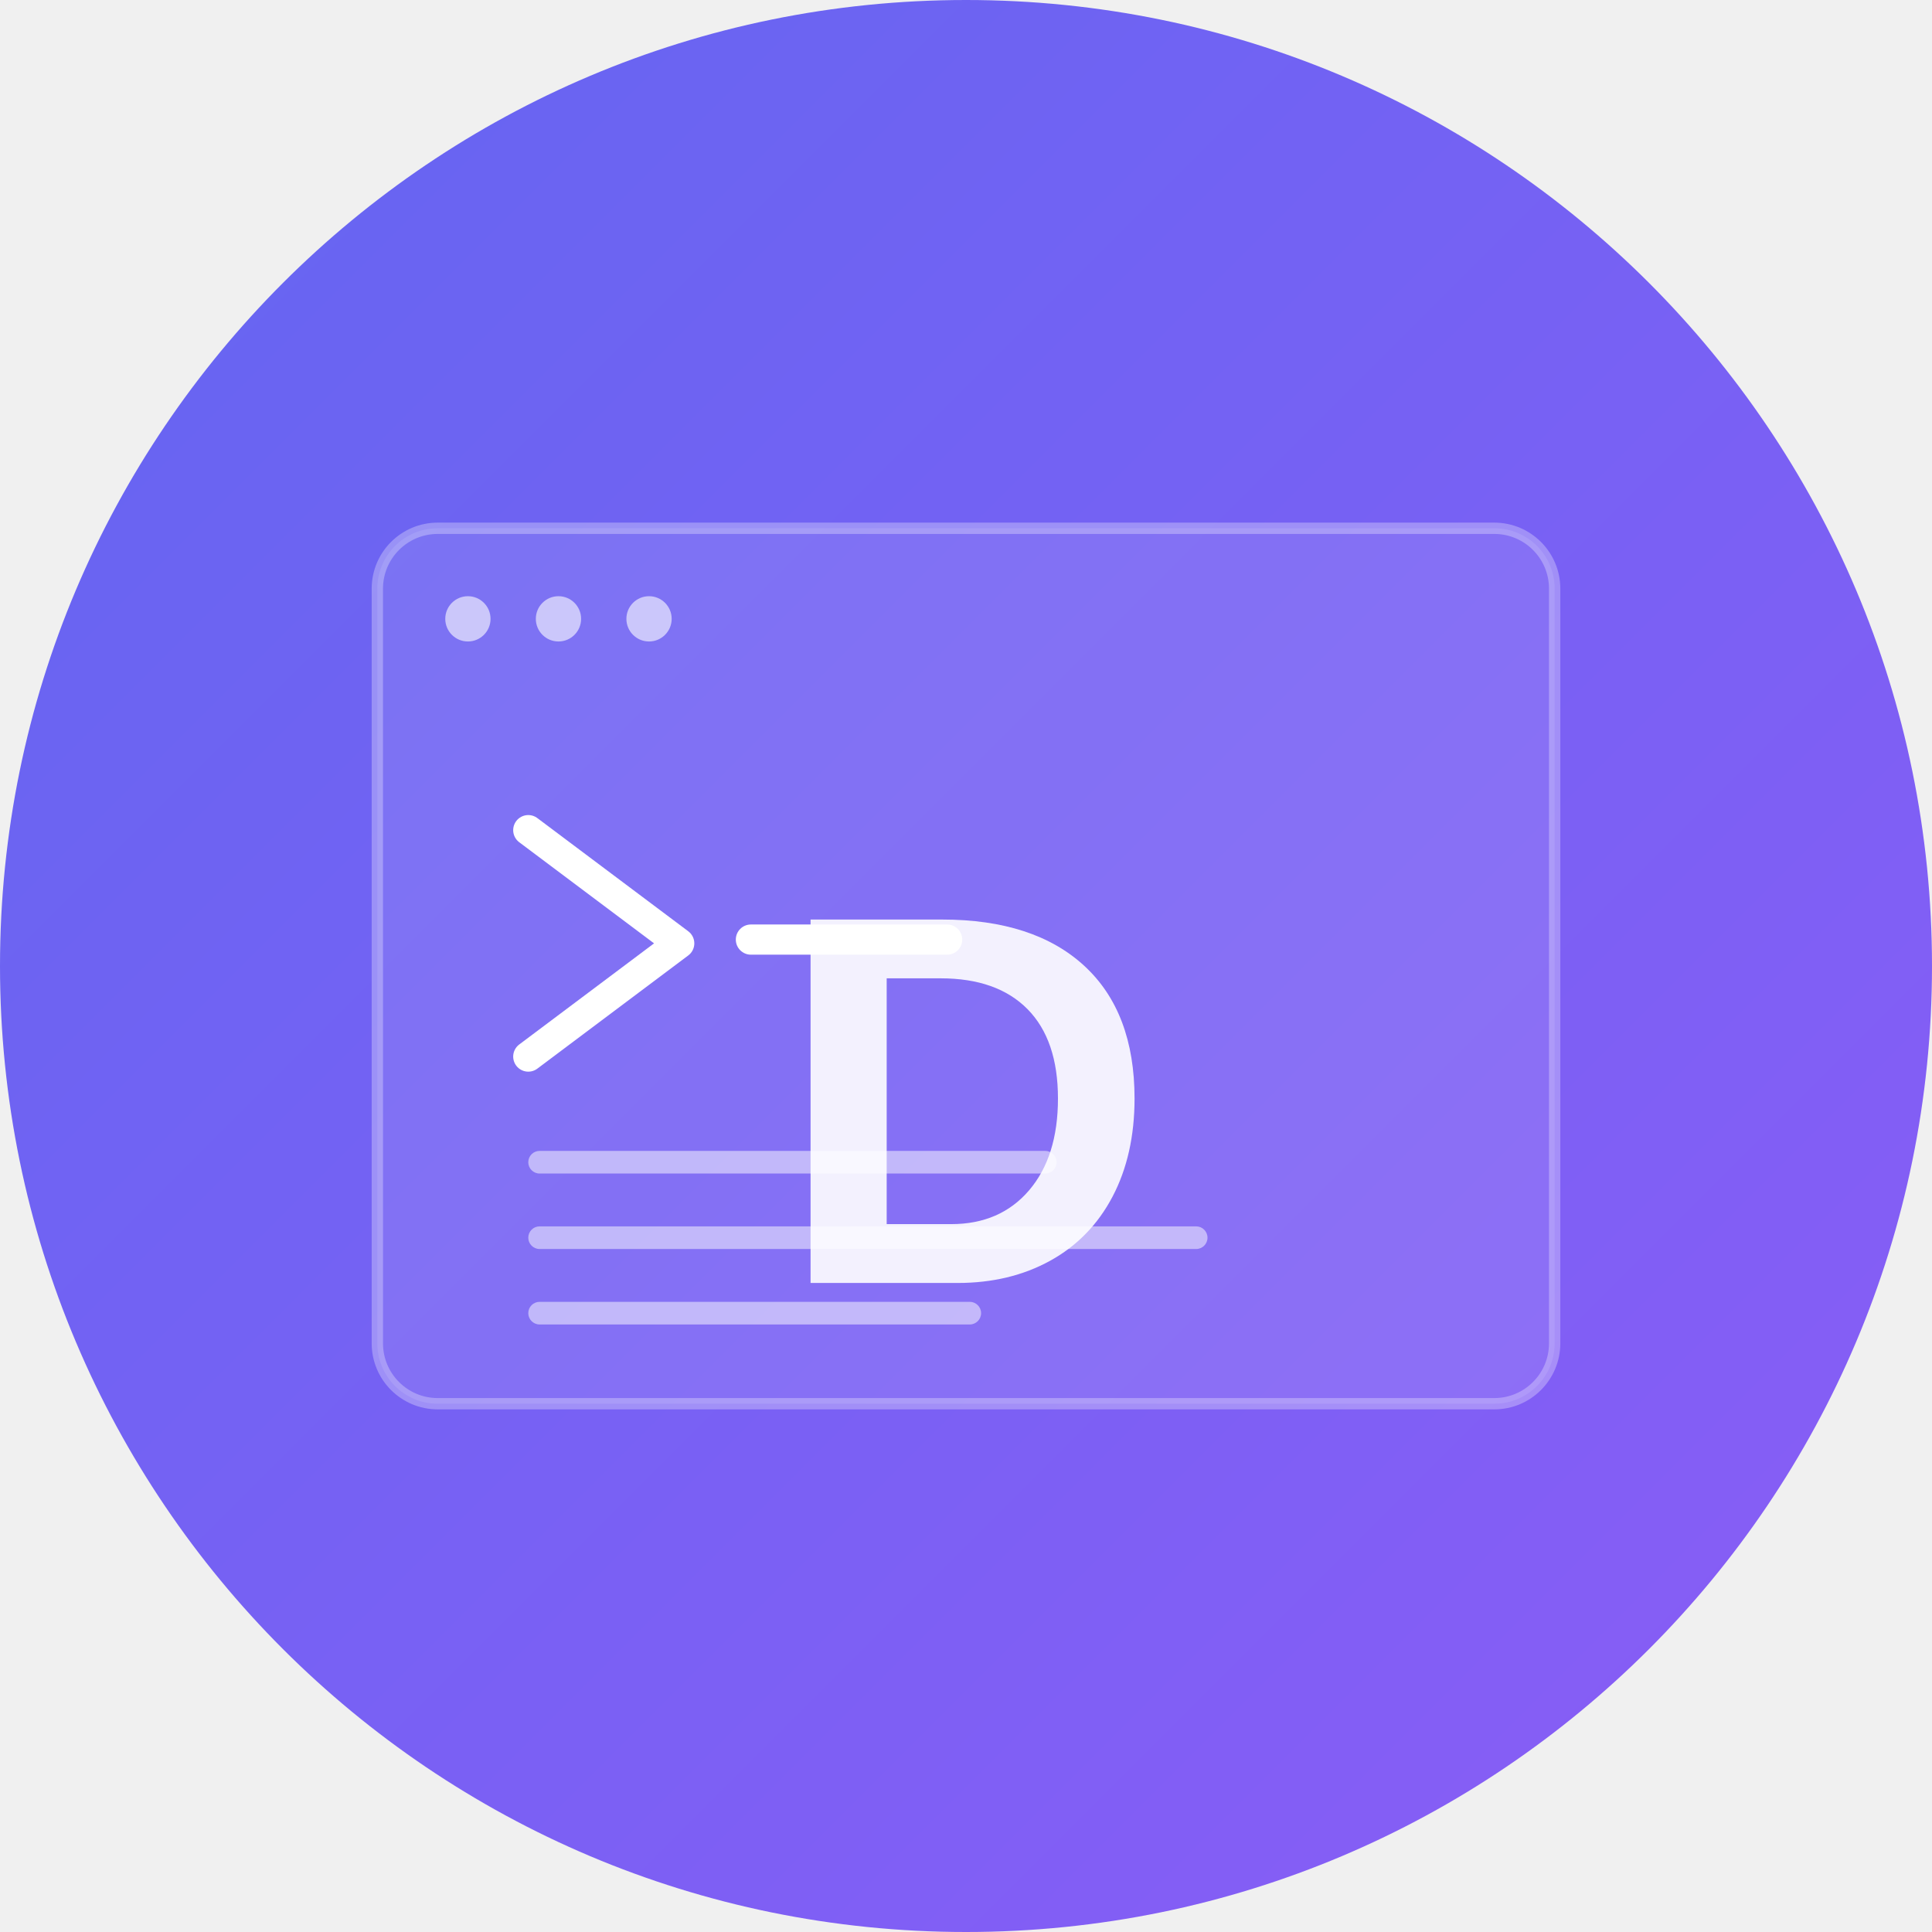
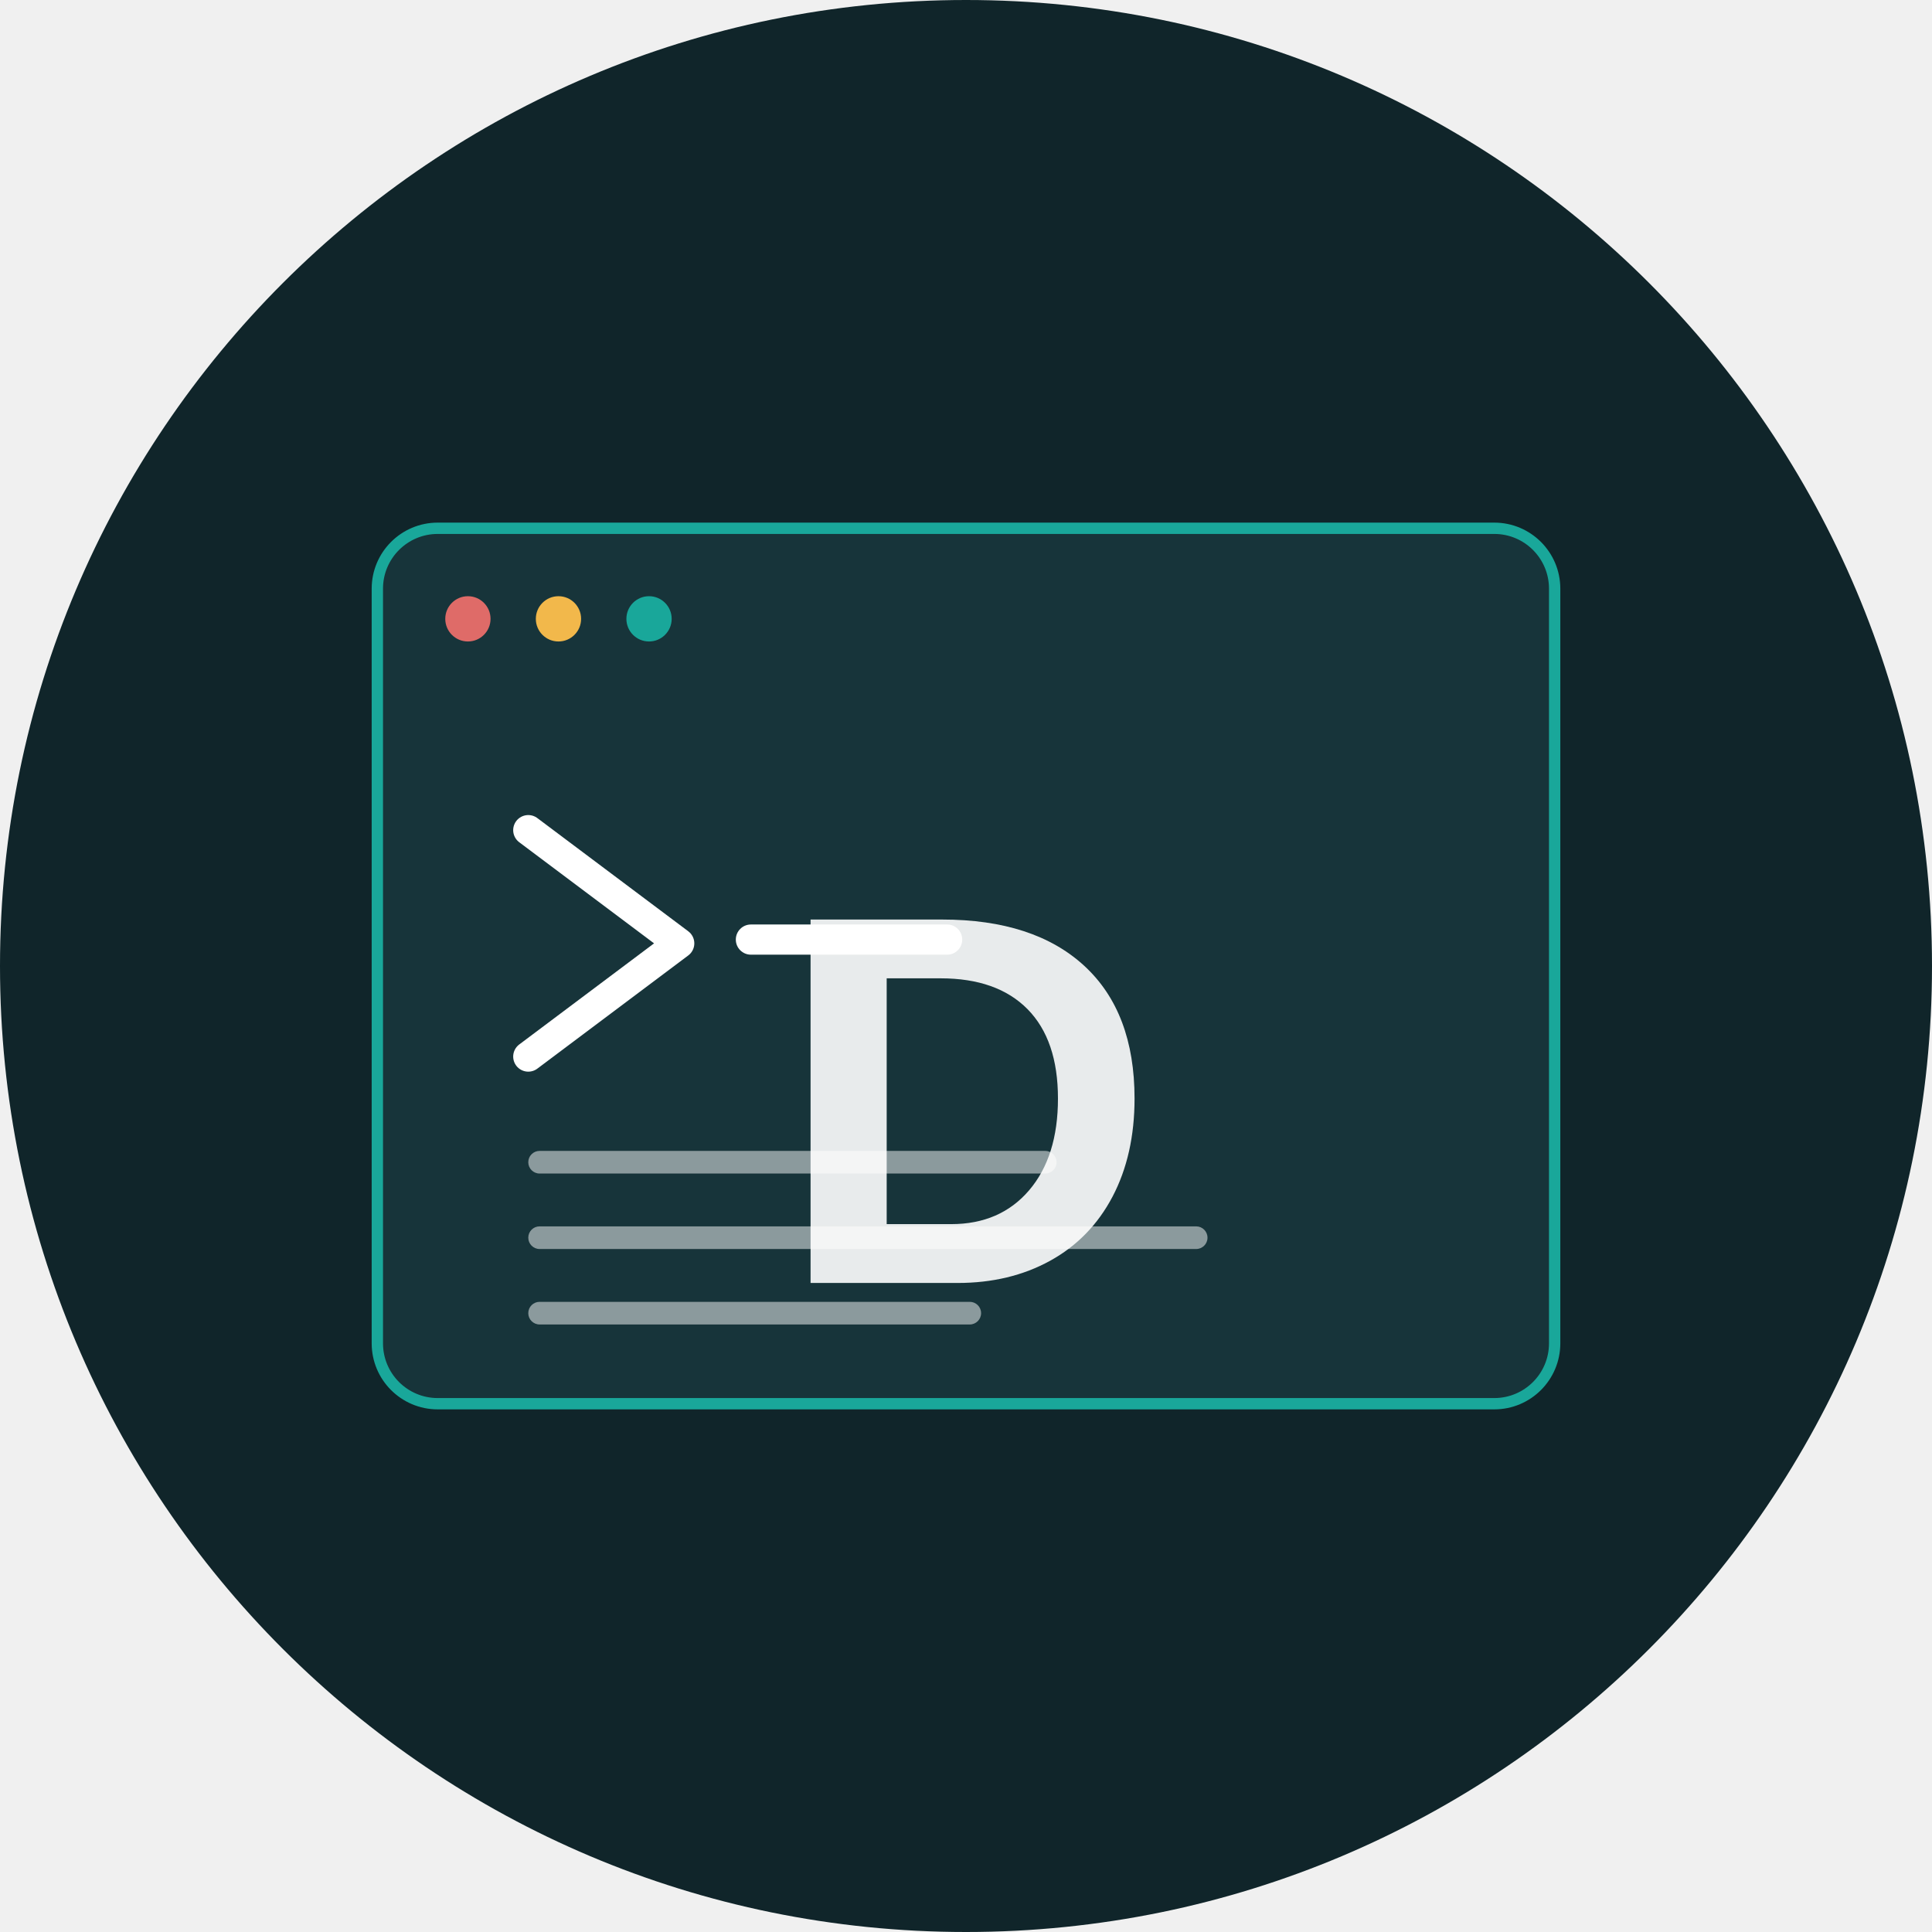
<svg xmlns="http://www.w3.org/2000/svg" width="512" height="512" viewBox="0 0 512 512" fill="none">
-   <circle cx="256" cy="256" r="256" fill="url(#gradient)" />
-   <defs>
-     <linearGradient id="gradient" x1="0" y1="0" x2="512" y2="512" gradientUnits="userSpaceOnUse">
-       <stop offset="0%" style="stop-color:#6366f1;stop-opacity:1" />
-       <stop offset="100%" style="stop-color:#8b5cf6;stop-opacity:1" />
-     </linearGradient>
-   </defs>
+   <circle cx="256" cy="256" r="256" fill="#10252a" />
  <g transform="translate(100, 140)">
-     <rect x="0" y="0" width="312" height="232" rx="16" fill="rgba(255, 255, 255, 0.1)" stroke="rgba(255, 255, 255, 0.3)" stroke-width="3" />
-     <circle cx="24" cy="24" r="6" fill="rgba(255, 255, 255, 0.6)" />
-     <circle cx="48" cy="24" r="6" fill="rgba(255, 255, 255, 0.6)" />
-     <circle cx="72" cy="24" r="6" fill="rgba(255, 255, 255, 0.6)" />
+     <rect x="0" y="0" width="312" height="232" rx="16" fill="#17343a" stroke="#19a79a" stroke-width="3" />
+     <circle cx="24" cy="24" r="6" fill="#df6b68" />
+     <circle cx="48" cy="24" r="6" fill="#f2b84b" />
+     <circle cx="72" cy="24" r="6" fill="#19a79a" />
    <path d="M 40 80 L 80 110 L 40 140" stroke="white" stroke-width="8" stroke-linecap="round" stroke-linejoin="round" fill="none" />
    <rect x="95" y="105" width="60" height="8" fill="white" rx="4" />
    <rect x="40" y="165" width="140" height="6" fill="rgba(255, 255, 255, 0.5)" rx="3" />
    <rect x="40" y="185" width="180" height="6" fill="rgba(255, 255, 255, 0.5)" rx="3" />
    <rect x="40" y="205" width="120" height="6" fill="rgba(255, 255, 255, 0.5)" rx="3" />
  </g>
  <text x="256" y="340" font-family="Arial, sans-serif" font-size="140" font-weight="bold" fill="white" text-anchor="middle" opacity="0.9">D</text>
</svg>
